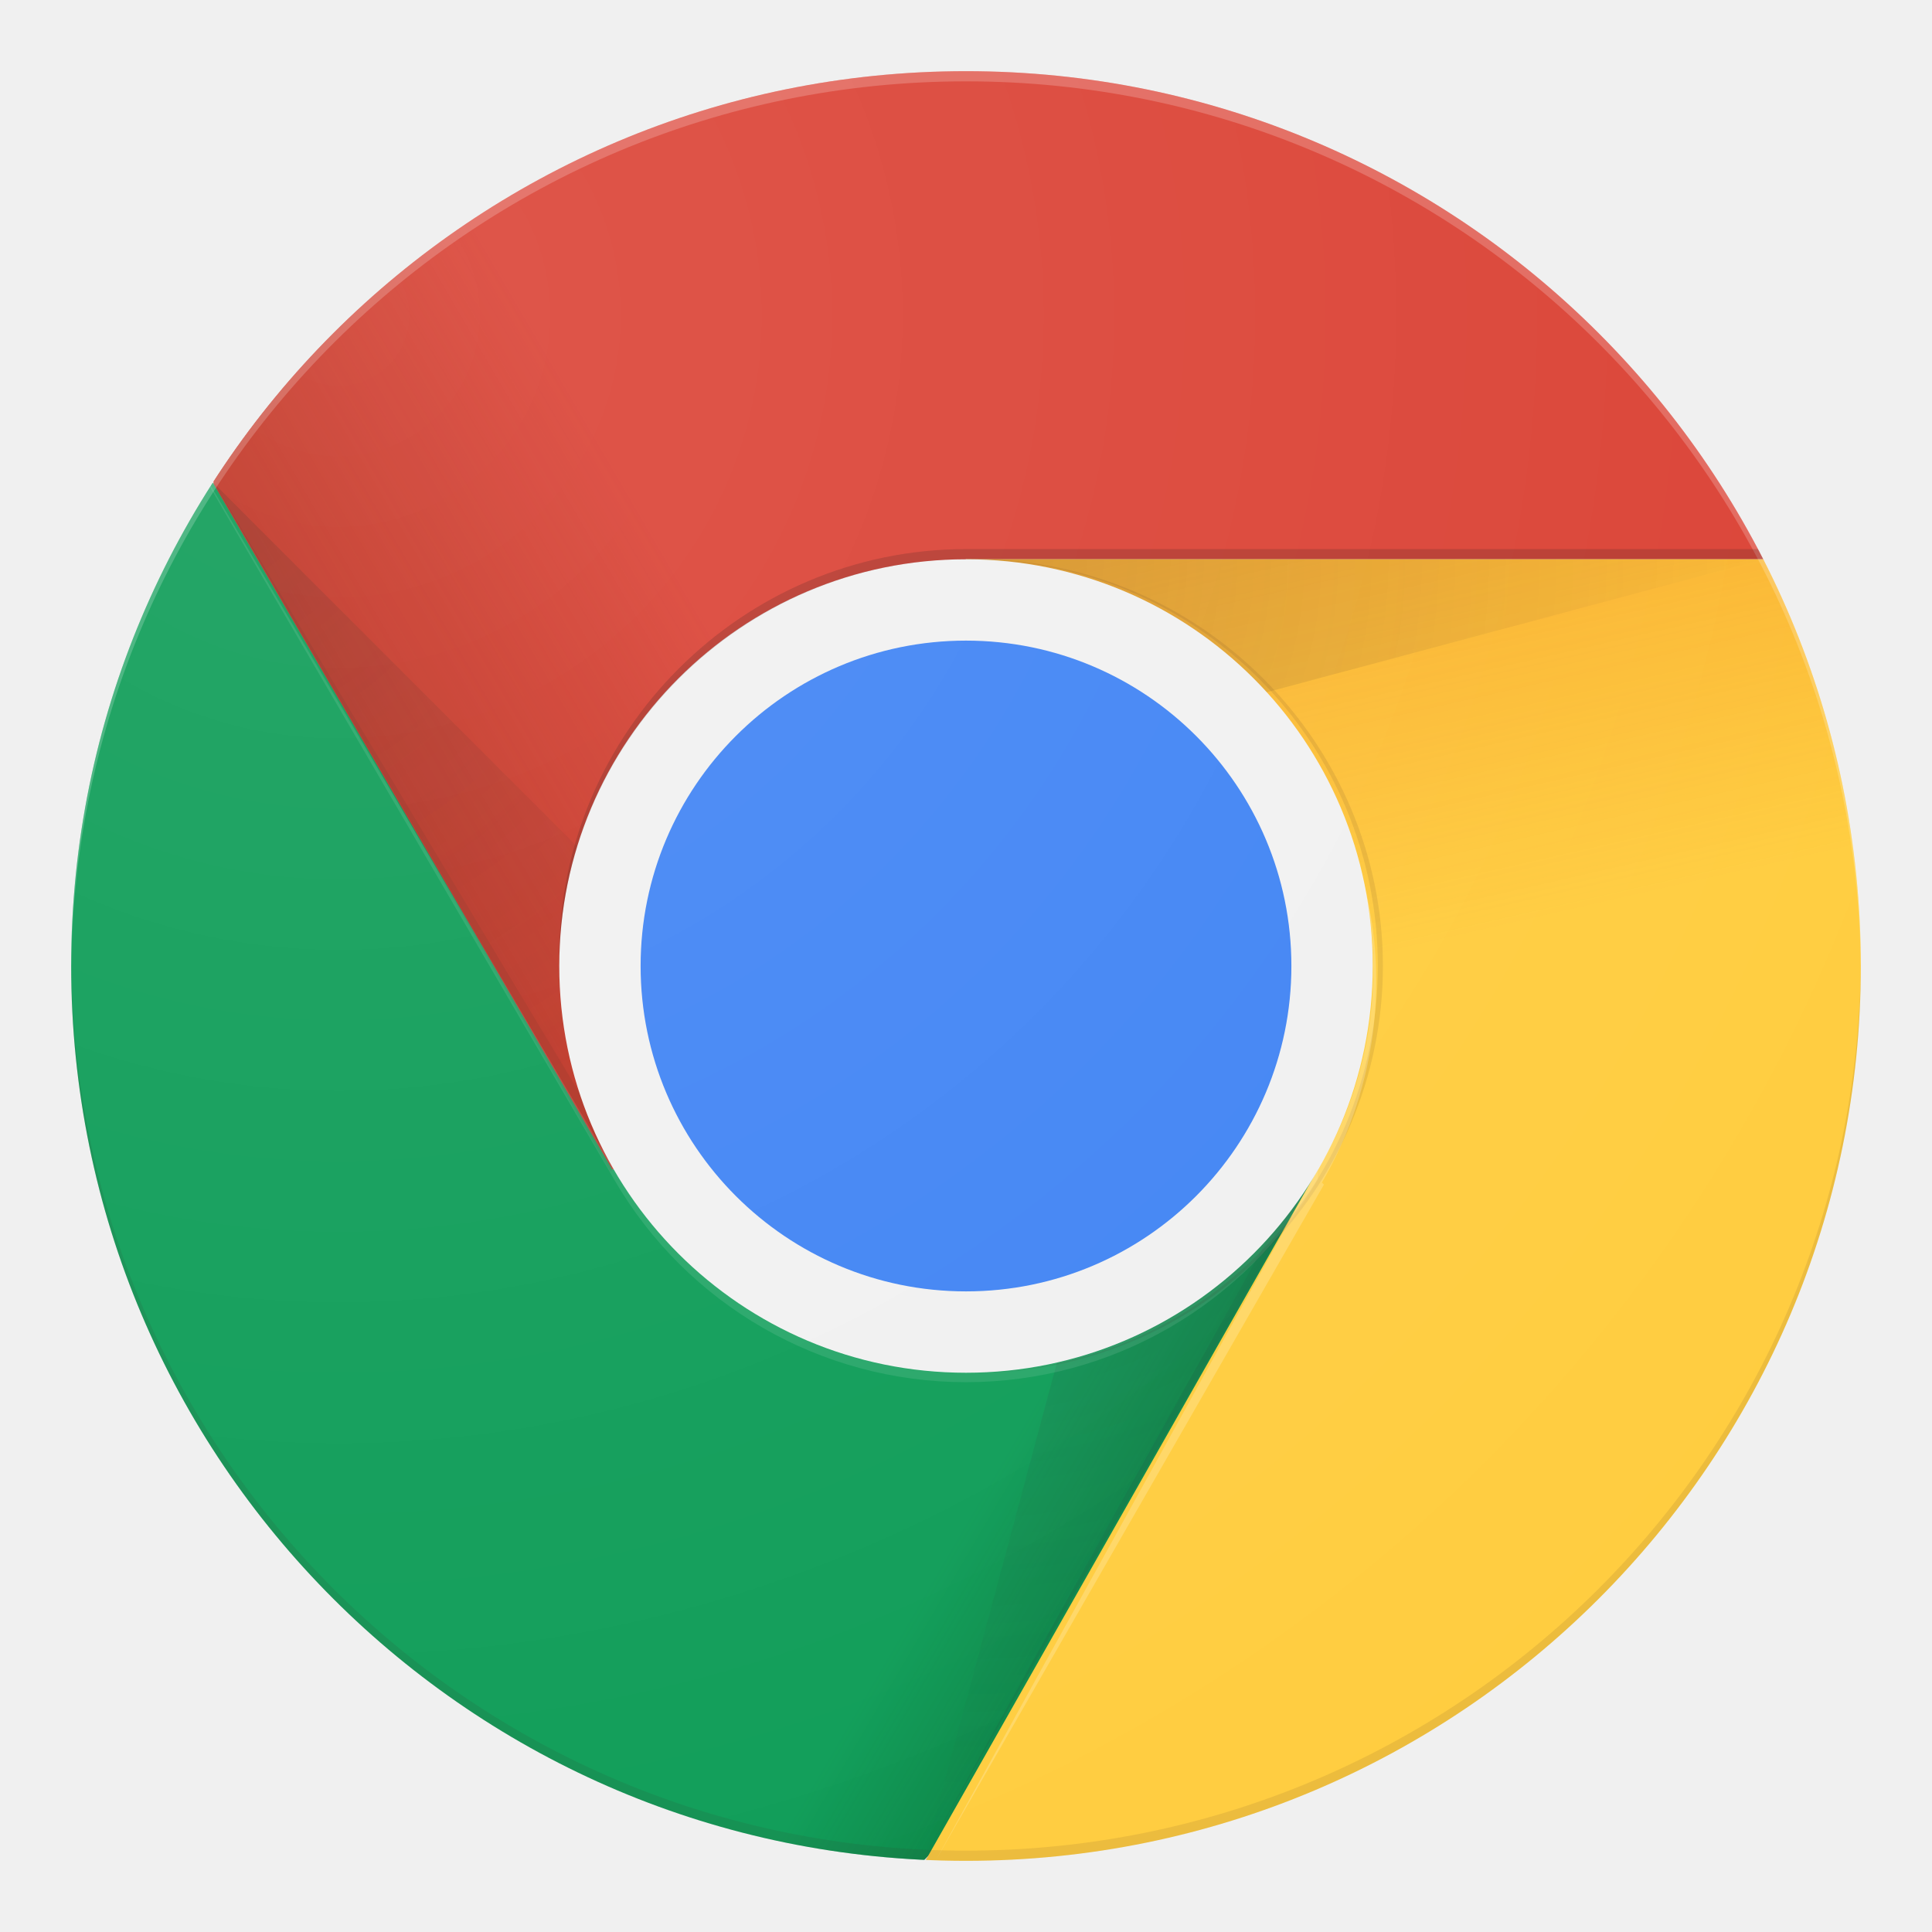
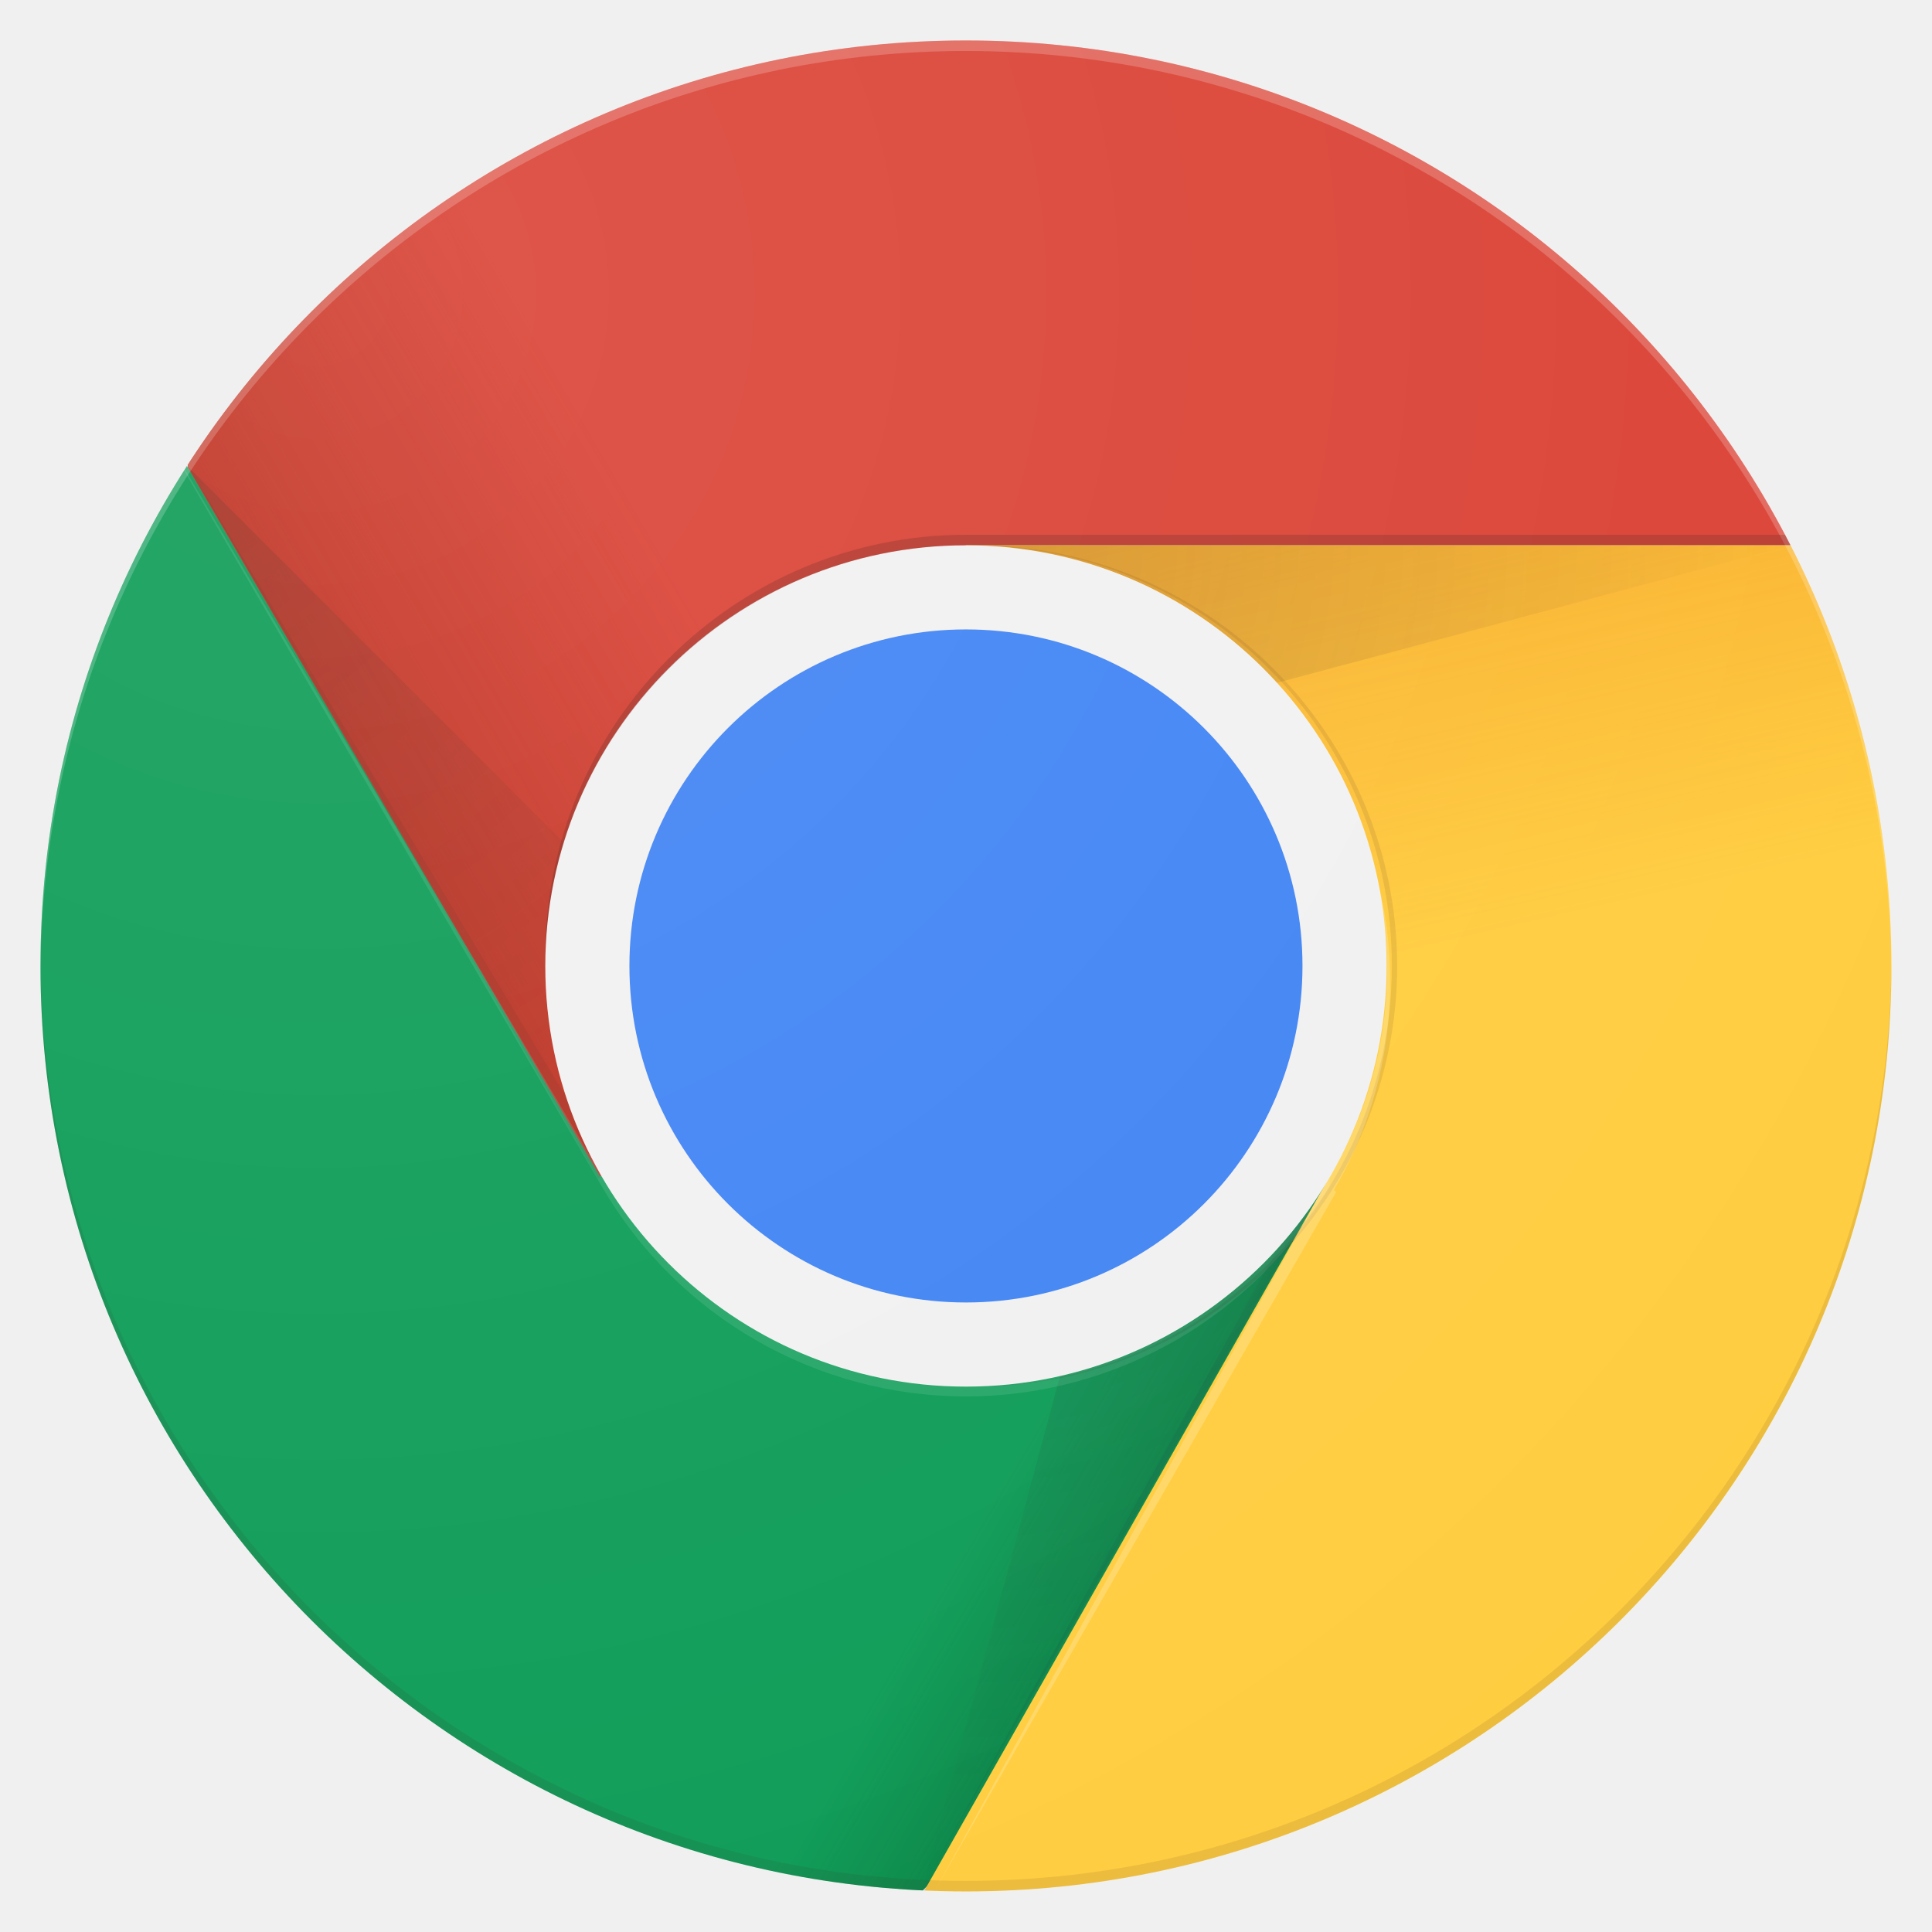
- <svg xmlns="http://www.w3.org/2000/svg" xmlns:xlink="http://www.w3.org/1999/xlink" fill="none" viewBox="0 0 190 190">
+ <svg xmlns="http://www.w3.org/2000/svg" xmlns:xlink="http://www.w3.org/1999/xlink" fill="none" viewBox="3.15 3.15 183.71 183.71">
  <linearGradient id="d" x1="28.3" x2="80.8" y1="75" y2="44.4" gradientUnits="userSpaceOnUse">
    <stop offset="0" stop-color="#a52714" stop-opacity=".6" />
    <stop offset=".7" stop-color="#a52714" stop-opacity="0" />
  </linearGradient>
  <linearGradient id="f" x1="109.9" x2="51.5" y1="164.5" y2="130.3" gradientUnits="userSpaceOnUse">
    <stop offset="0" stop-color="#055524" stop-opacity=".4" />
    <stop offset=".3" stop-color="#055524" stop-opacity="0" />
  </linearGradient>
  <linearGradient id="h" x1="121.9" x2="136.6" y1="49.8" y2="114.1" gradientUnits="userSpaceOnUse">
    <stop offset="0" stop-color="#ea6100" stop-opacity=".3" />
    <stop offset=".7" stop-color="#ea6100" stop-opacity="0" />
  </linearGradient>
  <radialGradient id="a" cx="91.2" cy="55" r="84.1" gradientUnits="userSpaceOnUse">
    <stop offset="0" stop-color="#3e2723" stop-opacity=".2" />
    <stop offset="1" stop-color="#3e2723" stop-opacity="0" />
  </radialGradient>
  <radialGradient id="i" cx="20.9" cy="47.5" r="78" xlink:href="#a" />
  <radialGradient id="j" cx="94.8" cy="95.1" r="87.9" gradientUnits="userSpaceOnUse">
    <stop offset="0" stop-color="#263238" stop-opacity=".2" />
    <stop offset="1" stop-color="#263238" stop-opacity="0" />
  </radialGradient>
  <radialGradient id="k" cx="33.3" cy="31" r="176.8" gradientUnits="userSpaceOnUse">
    <stop offset="0" stop-color="#fff" stop-opacity=".1" />
    <stop offset="1" stop-color="#fff" stop-opacity="0" />
  </radialGradient>
  <clipPath id="b">
    <circle cx="95" cy="95" r="88" />
  </clipPath>
  <g clip-path="url(#b)">
    <use fill="#db4437" xlink:href="#c" />
    <use fill="url(#d)" xlink:href="#c" />
    <use fill="#0f9d58" xlink:href="#e" />
    <use fill="url(#f)" xlink:href="#e" />
    <use fill="#ffcd40" xlink:href="#g" />
    <use fill="url(#h)" xlink:href="#g" />
    <g fill-opacity=".1">
      <path fill="#3e2723" d="M61.3 114.7L21 47.4l39 67.8z" />
      <path fill="#263238" d="M128.8 116.3l-.8-.4-37.3 67 38.3-67z" />
    </g>
    <path id="e" d="M7 183h83.8l39-39v-29H60.2L7 23.5z" />
    <path id="g" d="M95 55l34.6 60L91 183h92V55z" />
    <path id="c" d="M21 7v108h39.4L95 55h88V7z" />
    <path fill="url(#a)" d="M95 55v21l78.4-21z" />
    <path fill="url(#i)" d="M21 47.5l57.2 57.2L60.4 115z" />
    <path fill="url(#j)" d="M90.8 183l21-78.3 17.8 10.3z" />
    <circle cx="95" cy="95" r="40" fill="#f1f1f1" />
    <circle cx="95" cy="95" r="32" fill="#4285f4" />
    <circle cx="95" cy="95" r="88" fill="url(#k)" />
    <g fill="#3e2723" fill-opacity=".1">
      <path fill="#fff" d="M129.6 115a40 40 0 01-69.2 0L7 24.5 60.4 116a40 40 0 0069.2 0z" />
      <path d="M96 55h-.5a40 40 0 110 80h.5c22 0 40-18 40-40s-18-40-40-40zm-1 127a88 88 0 0088-87.5v.5A88 88 0 017 95v-.5A88 88 0 0095 182z" />
      <g fill-opacity=".2">
        <path fill="#fff" d="M130 116.3a39.3 39.3 0 003.4-32 38 38 0 01-3.8 30.7L92 183l38.2-66.5zM95 8a88 88 0 0188 87.5V95A88 88 0 007 95v.5A88 88 0 0195 8z" />
        <path d="M95 54c-22 0-40 18-40 40v1c0-22 18-40 40-40h88v-1z" />
      </g>
    </g>
  </g>
</svg>
